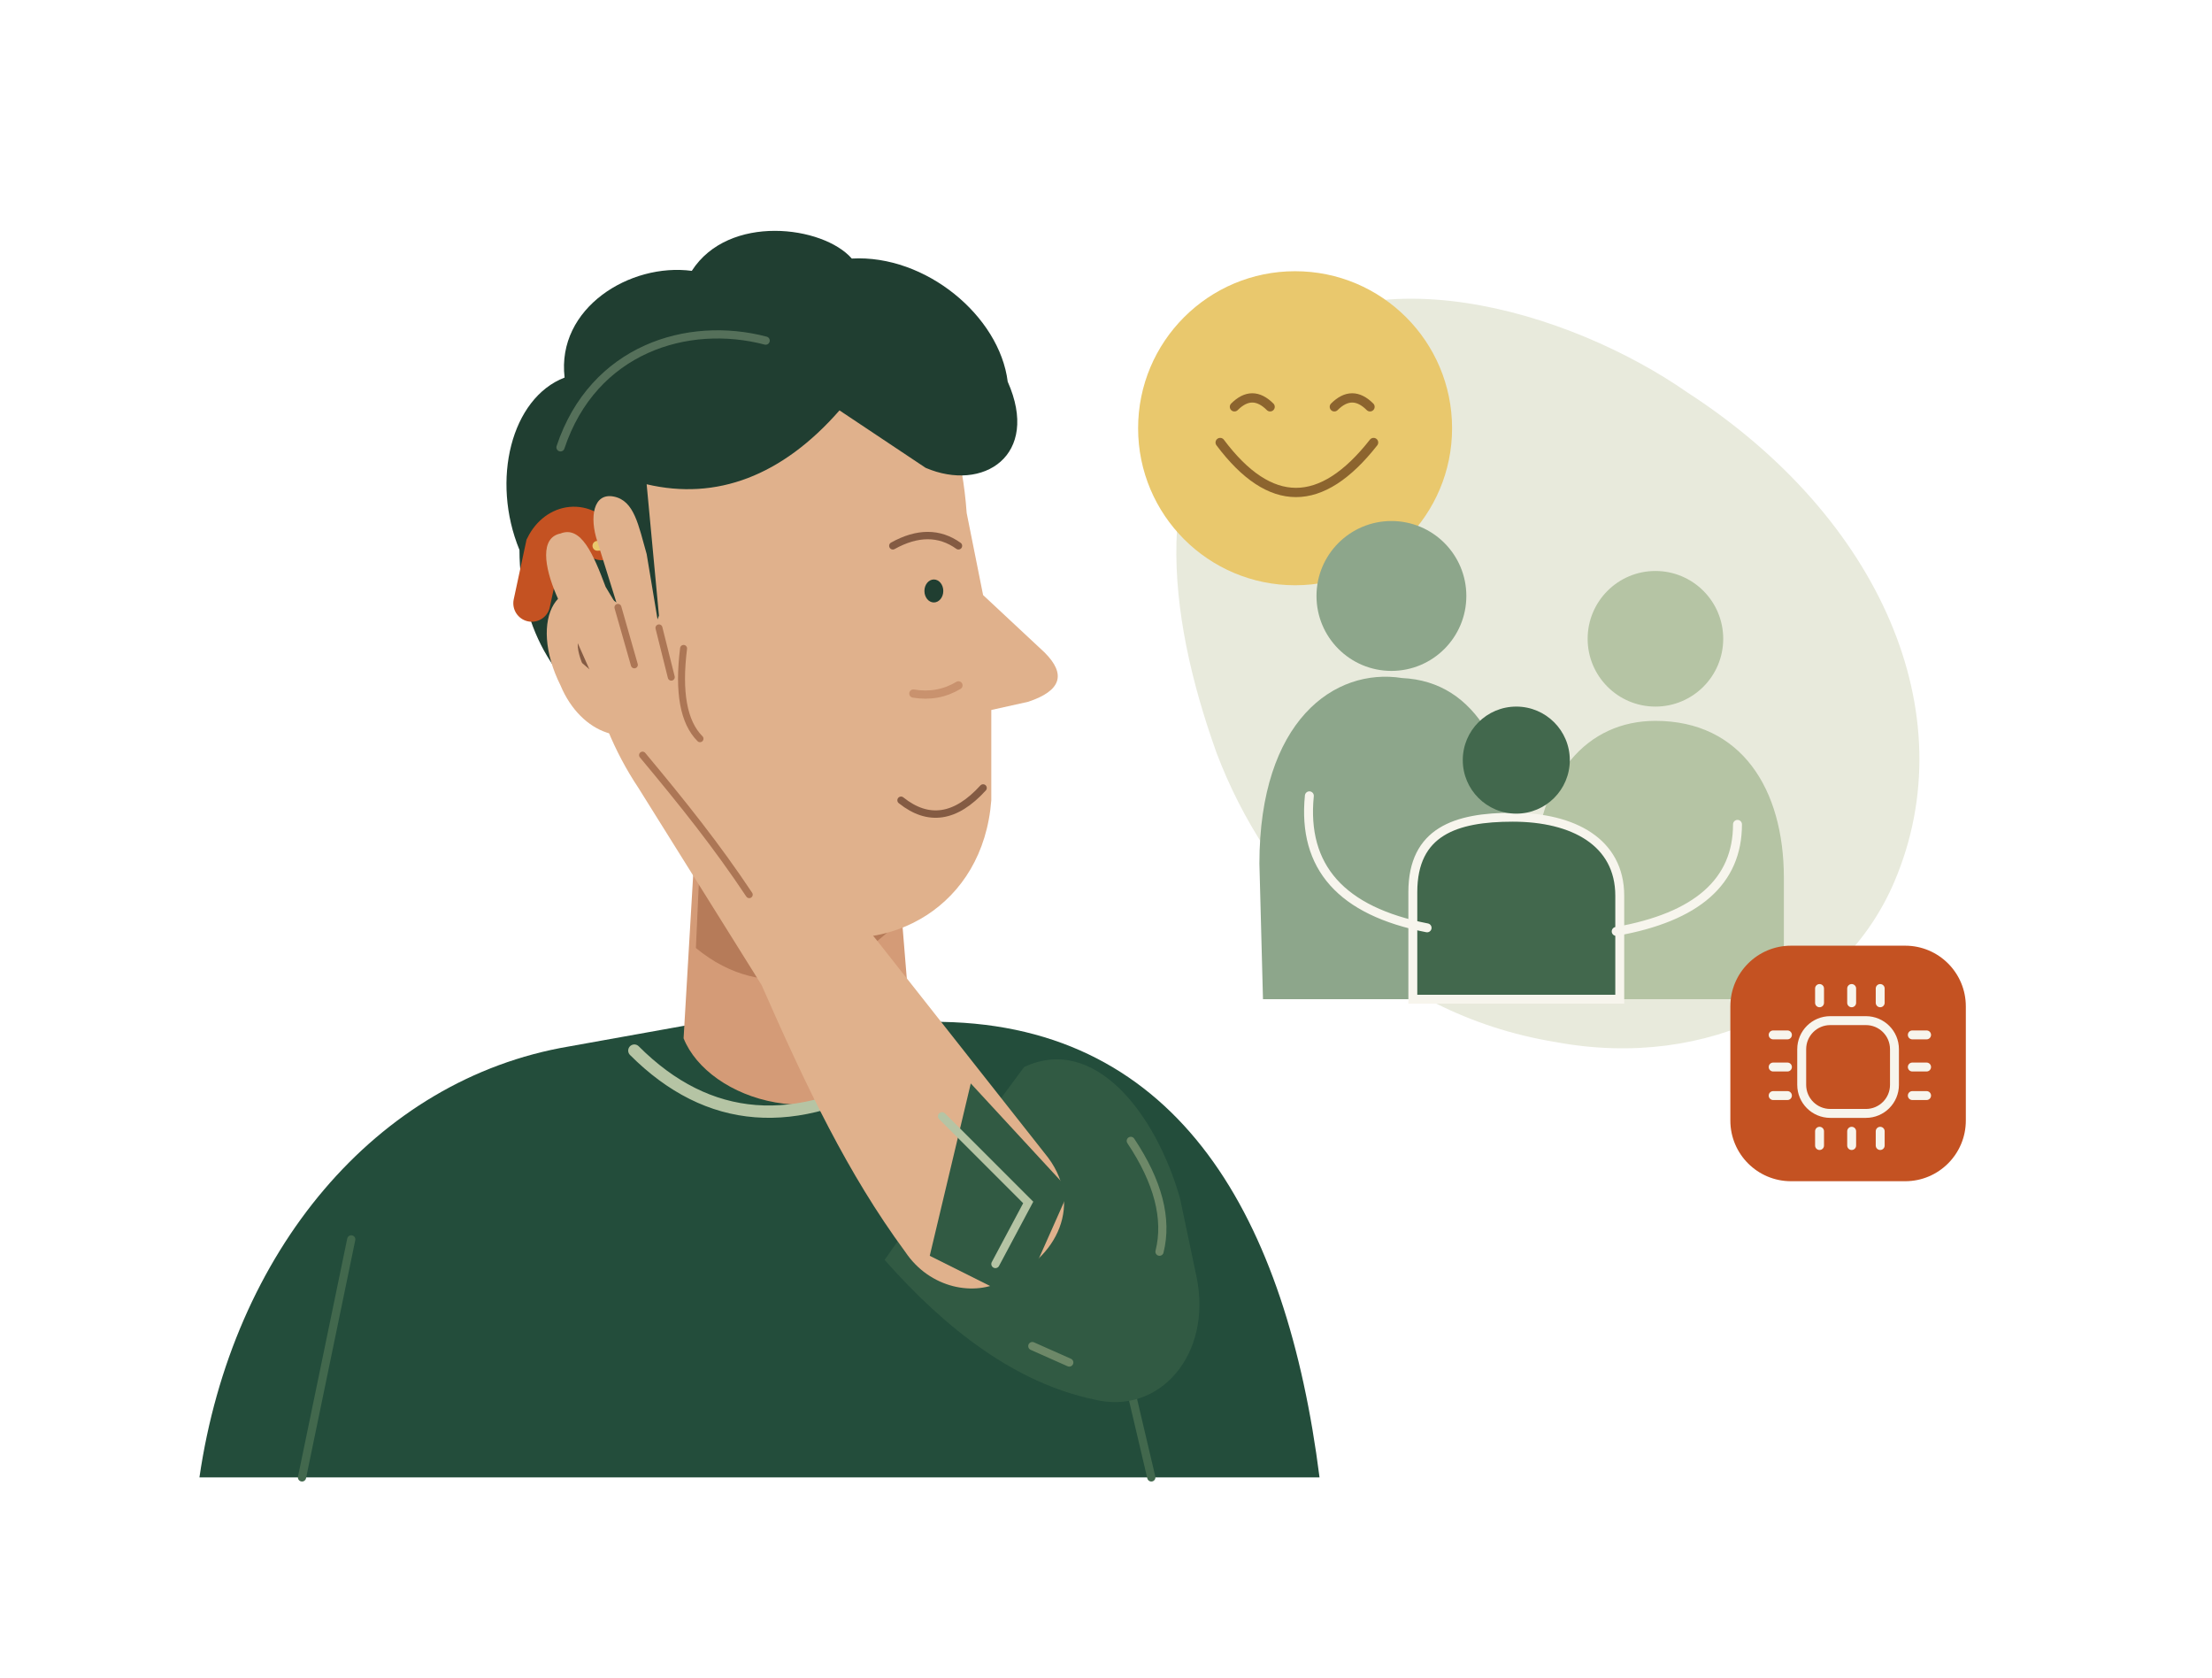
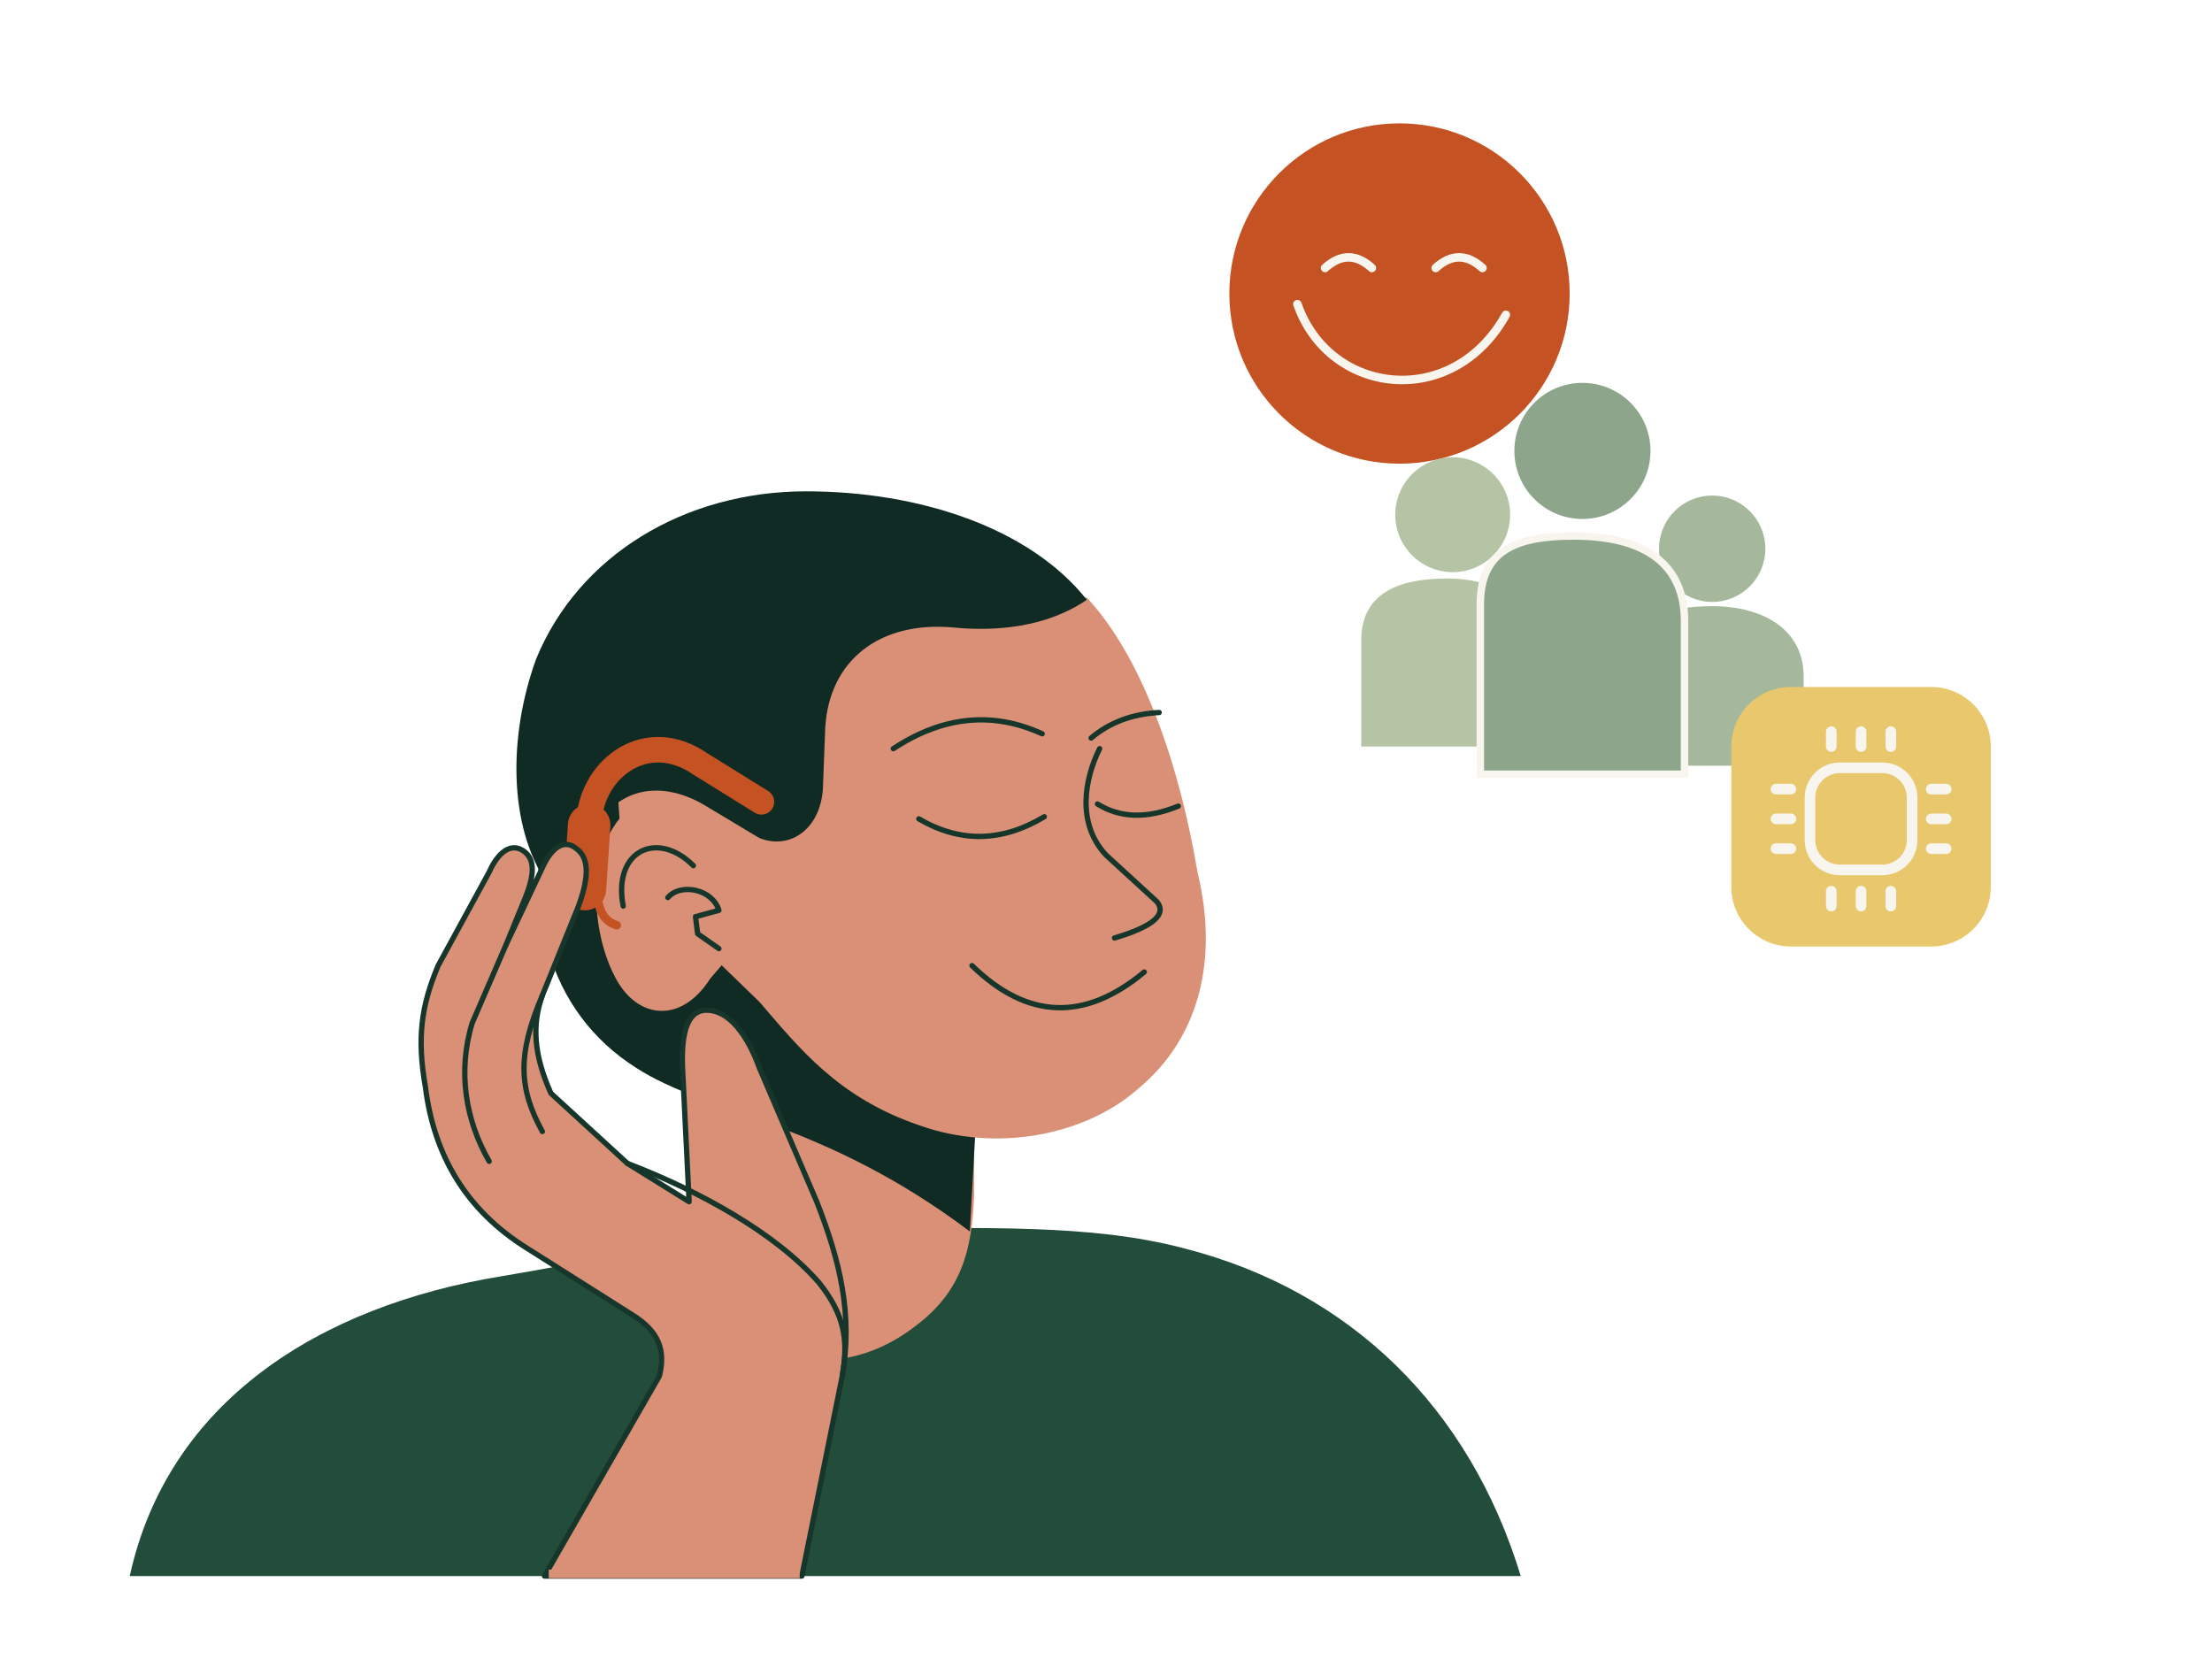
- <svg xmlns="http://www.w3.org/2000/svg" class="dhh-life-art dhh-wellbeing-art" viewBox="0 0 620 470" fill="none" role="img" aria-label="A person reaching toward their hearing aid, beside happiness, family connection and AI">
-   <path d="M350 101C381 69 440 87 473 110C527 145 551 200 531 247C517 280 479 300 436 292C387 284 355 248 341 211C327 172 322 129 350 101Z" fill="#e8eadc" />
-   <g class="dhh-happiness">
-     <circle cx="363" cy="120" r="44" fill="#e9c86d" />
-     <g stroke="#8c642e" stroke-width="2.6" stroke-linecap="round">
-       <path d="M346 114Q351 109 356 114M374 114Q379 109 384 114" />
-       <path d="M342 124Q363 152 385 124" />
+ <svg xmlns="http://www.w3.org/2000/svg" class="dhh-life-art dhh-wellbeing-art" viewBox="30 55 1040 780" fill="none" role="img" aria-label="A smiling person touching their hearing aid, with family, happiness and AI gathered beside them">
+   <g class="dhh-life-motifs" transform="translate(-40 25)">
+     <g class="dhh-world">
+       <g class="dhh-happiness">
+         <circle cx="728" cy="168" r="80" fill="#c45222" />
+         <g stroke="#f7f5ed" stroke-width="4" stroke-linecap="round">
+           <path d="M693 156Q704 146 715 156M745 156Q756 146 767 156" />
+           <path d="M680 173C695 216 753 223 778 178" />
+         </g>
+       </g>
+       <g class="dhh-family">
+         <circle cx="753" cy="272" r="27" fill="#b5c4a4" />
+         <path d="M710 381V331C710 310 726 302 750 302C776 302 791 314 791 336V381Z" fill="#b5c4a4" />
+         <circle cx="875" cy="288" r="25" fill="#a5b89c" />
+         <path d="M840 390V341C840 320 854 315 875 315C899 315 918 326 918 348V390Z" fill="#a5b89c" />
+         <circle cx="814" cy="242" r="32" fill="#8da68b" />
+         <path d="M766 394V314C766 288 784 282 810 282C843 282 862 295 862 322V394Z" fill="#8da68b" stroke="#f7f5ed" stroke-width="3.5" />
+       </g>
+       <g class="dhh-ai">
+         <rect x="884" y="353" width="122" height="122" rx="28" fill="#e9c86d" />
+         <g stroke="#f7f5ed" stroke-width="5" stroke-linecap="round" stroke-linejoin="round">
+           <rect class="dhh-ai-core" x="921" y="391" width="48" height="48" rx="14" />
+           <path d="M931 374V381M945 374V381M959 374V381M931 449V456M945 449V456M959 449V456M905 401H912M905 415H912M905 429H912M978 401H985M978 415H985M978 429H985" />
+         </g>
+       </g>
    </g>
  </g>
-   <g class="dhh-family">
-     <path d="M353 242C353 202 374 187 393 190C414 191 424 211 427 242L425 280H354Z" fill="#8da68b" />
-     <circle cx="390" cy="167" r="21" fill="#8da68b" />
-     <path d="M430 245C431 217 445 202 464 202C488 202 500 221 500 246V280H431Z" fill="#b5c4a4" />
-     <circle cx="464" cy="179" r="19" fill="#b5c4a4" />
-     <path d="M396 280V250C396 233 408 229 424 229C441 229 454 236 454 251V280Z" fill="#42684d" stroke="#f7f5ed" stroke-width="2.5" />
-     <circle cx="425" cy="213" r="15" fill="#42684d" />
-     <path d="M367 223Q364 253 400 260M487 231Q487 255 453 261" stroke="#f7f5ed" stroke-width="2.5" stroke-linecap="round" />
-   </g>
-   <g class="dhh-ai">
-     <rect x="485" y="265" width="66" height="66" rx="17" fill="#c45222" />
-     <g stroke="#f7f5ed" stroke-width="2.5" stroke-linecap="round" stroke-linejoin="round">
-       <rect x="505" y="286" width="26" height="26" rx="8" />
-       <path d="M510 277V281M519 277V281M527 277V281M510 317V321M519 317V321M527 317V321M497 290H501M497 299H501M497 307H501M536 290H540M536 299H540M536 307H540" />
+   <g class="dhh-person" transform="translate(-60 0)">
+     <path d="M151 796C169 714 240 669 326 655C380 646 437 632 499 632C551 633 602 630 647 642C725 662 781 717 805 796Z" fill="#234d3b" />
+     <path d="M424 516L423 653C430 690 479 711 521 678C542 662 547 643 548 617L548 526Z" fill="#d99076" />
+     <path d="M350 421C333 481 348 531 389 557C423 579 477 582 546 634L552 525L438 404Z" fill="#102a24" />
+     <path d="M473 376C481 347 503 328 538 329L601 336C628 365 645 417 653 465C663 506 654 543 625 567C600 589 558 597 522 584C484 571 466 548 447 526L383 464L380 422Z" fill="#d99076" />
+     <path d="M347 470C329 443 329 401 342 365C362 316 412 286 469 286C522 286 574 303 601 337C582 350 558 352 538 350C504 347 480 365 478 397L477 423C477 444 462 455 447 449L422 434C399 420 377 427 369 448L365 480Z" fill="#102a24" />
+     <path d="M379 443C388 428 411 433 428 453C440 466 448 487 436 501L424 515C410 537 389 534 379 514C369 495 366 462 379 443Z" fill="#d99076" />
+     <g stroke="#17362b" stroke-width="2.5" stroke-linecap="round" stroke-linejoin="round">
+       <path d="M383 481C378 455 399 445 416 462M404 477C410 470 425 473 428 483L417 486L418 494L428 501" />
+       <path d="M510 407Q545 384 580 400M603 402Q616 391 635 390" />
+       <path d="M522 440Q551 457 581 439M606 433Q622 443 644 434" />
+       <path d="M607 407C600 421 596 442 610 457L634 479Q641 488 614 496" />
+       <path d="M547 509Q586 547 628 512" />
    </g>
-   </g>
-   <g class="dhh-person" transform="translate(210 414) scale(1.15) translate(-210 -414)">
-     <path d="M76 414C84 359 119 317 166 309L205 302L257 303C315 304 341 351 349 414Z" fill="#234d3b" />
-     <path d="M113 356L101 414M300 380L308 414" stroke="#42684d" stroke-width="2" stroke-linecap="round" />
-     <path d="M197 256L194 307C200 322 229 332 250 312L246 263Z" fill="#d49b77" />
-     <path d="M198 263L197 285C214 299 233 292 246 279V263Z" fill="#b67b59" />
-     <path d="M182 310Q209 337 246 315" stroke="#b5c4a4" stroke-width="3" stroke-linecap="round" />
-     <g class="dhh-head">
-       <path d="M169 179C169 140 191 127 223 131C249 133 261 151 263 179L267 199L282 213Q290 221 278 225L269 227L269 249C267 275 244 287 224 281C201 275 186 256 180 236Z" fill="#e0b18c" />
-       <path d="M154 188C147 171 152 151 165 146C163 129 181 118 196 120C205 106 228 109 235 117C253 116 271 131 273 147C281 165 267 174 253 168L232 154C218 170 202 176 185 172L188 204L178 230C164 223 154 208 154 188Z" fill="#203e31" />
-       <path d="M164 163C172 139 195 132 214 137" stroke="#55705a" stroke-width="2" stroke-linecap="round" />
-       <path d="M178 201C163 191 156 205 164 221C169 233 181 237 188 229L189 211Z" fill="#e0b18c" />
-       <g stroke="#845b43" stroke-width="1.8" stroke-linecap="round" stroke-linejoin="round">
-         <path d="M174 209Q167 207 170 215L177 221" />
-         <path d="M245 187Q254 182 261 187" />
-         <path d="M247 249Q257 257 267 246" />
-       </g>
-       <ellipse cx="255" cy="198" rx="2.3" ry="2.8" fill="#203e31" />
-       <path d="M250 223Q256 224 261 221" stroke="#c9926e" stroke-width="2" stroke-linecap="round" />
-       <g class="dhh-device">
-         <path d="M174 186C170 180 163 181 160 187L157 201" stroke="#c45222" stroke-width="9" stroke-linecap="round" />
-         <path d="M173 187Q181 186 181 201" stroke="#e9c86d" stroke-width="2.4" stroke-linecap="round" />
-         <circle cx="181" cy="202" r="2.3" fill="#c45222" />
-       </g>
+     <g class="dhh-device" stroke="#c45222" stroke-linecap="round" stroke-linejoin="round">
+       <path d="M448 432L419 414C394 397 369 416 367 440V458" stroke-width="12" />
+       <path d="M367 443L365 473" stroke-width="20" />
+       <path d="M371 471Q370 487 380 490" stroke-width="4" />
    </g>
    <g class="dhh-touch">
-       <path d="M277 314C294 306 309 325 315 346L319 365C323 384 310 399 294 395C275 391 258 378 243 361L257 341Z" fill="#315a43" />
-       <path d="M303 332Q313 347 310 359M279 382L288 386" stroke="#6d8868" stroke-width="2" stroke-linecap="round" />
-       <path d="M248 359C234 340 224 319 213 294L183 246C177 237 173 227 171 217L163 199C160 192 159 185 164 184C169 182 172 189 175 197L178 202L173 186C171 180 172 174 177 175C182 176 183 182 185 189L188 207L194 212L194 202Q194 195 199 197C204 200 206 213 202 223L204 238L241 283L282 335C292 347 285 361 272 366C265 370 254 368 248 359Z" fill="#e0b18c" />
-       <g stroke="#ac7655" stroke-width="1.7" stroke-linecap="round">
-         <path d="M178 202L182 216M188 207L191 219M194 212Q192 228 198 234" />
-         <path d="M184 238C194 250 202 260 210 272" />
+       <path d="M346 796L400 702C403 690 400 681 387 673L338 642C309 624 294 598 290 566C286 543 288 528 296 509L320 465C324 456 330 451 336 455C342 459 341 467 337 477L328 499L345 463C349 454 355 449 361 454C368 459 366 470 362 481L345 523C340 537 341 551 349 569L385 602L414 620L411 559C410 541 413 531 421 530C433 529 442 543 447 557L474 620C485 648 491 673 486 702L467 796Z" fill="#d99076" stroke="#17362b" stroke-width="2.5" stroke-linejoin="round" />
+       <g stroke="#17362b" stroke-width="2.5" stroke-linecap="round">
+         <path d="M328 499L312 536C305 559 309 582 320 601M345 523C333 551 334 567 345 587" />
+         <path d="M385 602C419 615 455 635 475 658C487 673 489 685 486 702" />
      </g>
-       <path d="M264 318L288 344L276 371L254 360Z" fill="#315a43" />
-       <path d="M257 326L278 347L270 362" stroke="#b5c4a4" stroke-width="2" stroke-linecap="round" />
+       <path d="M348 795H466" stroke="#d99076" stroke-width="4" />
    </g>
  </g>
</svg>
